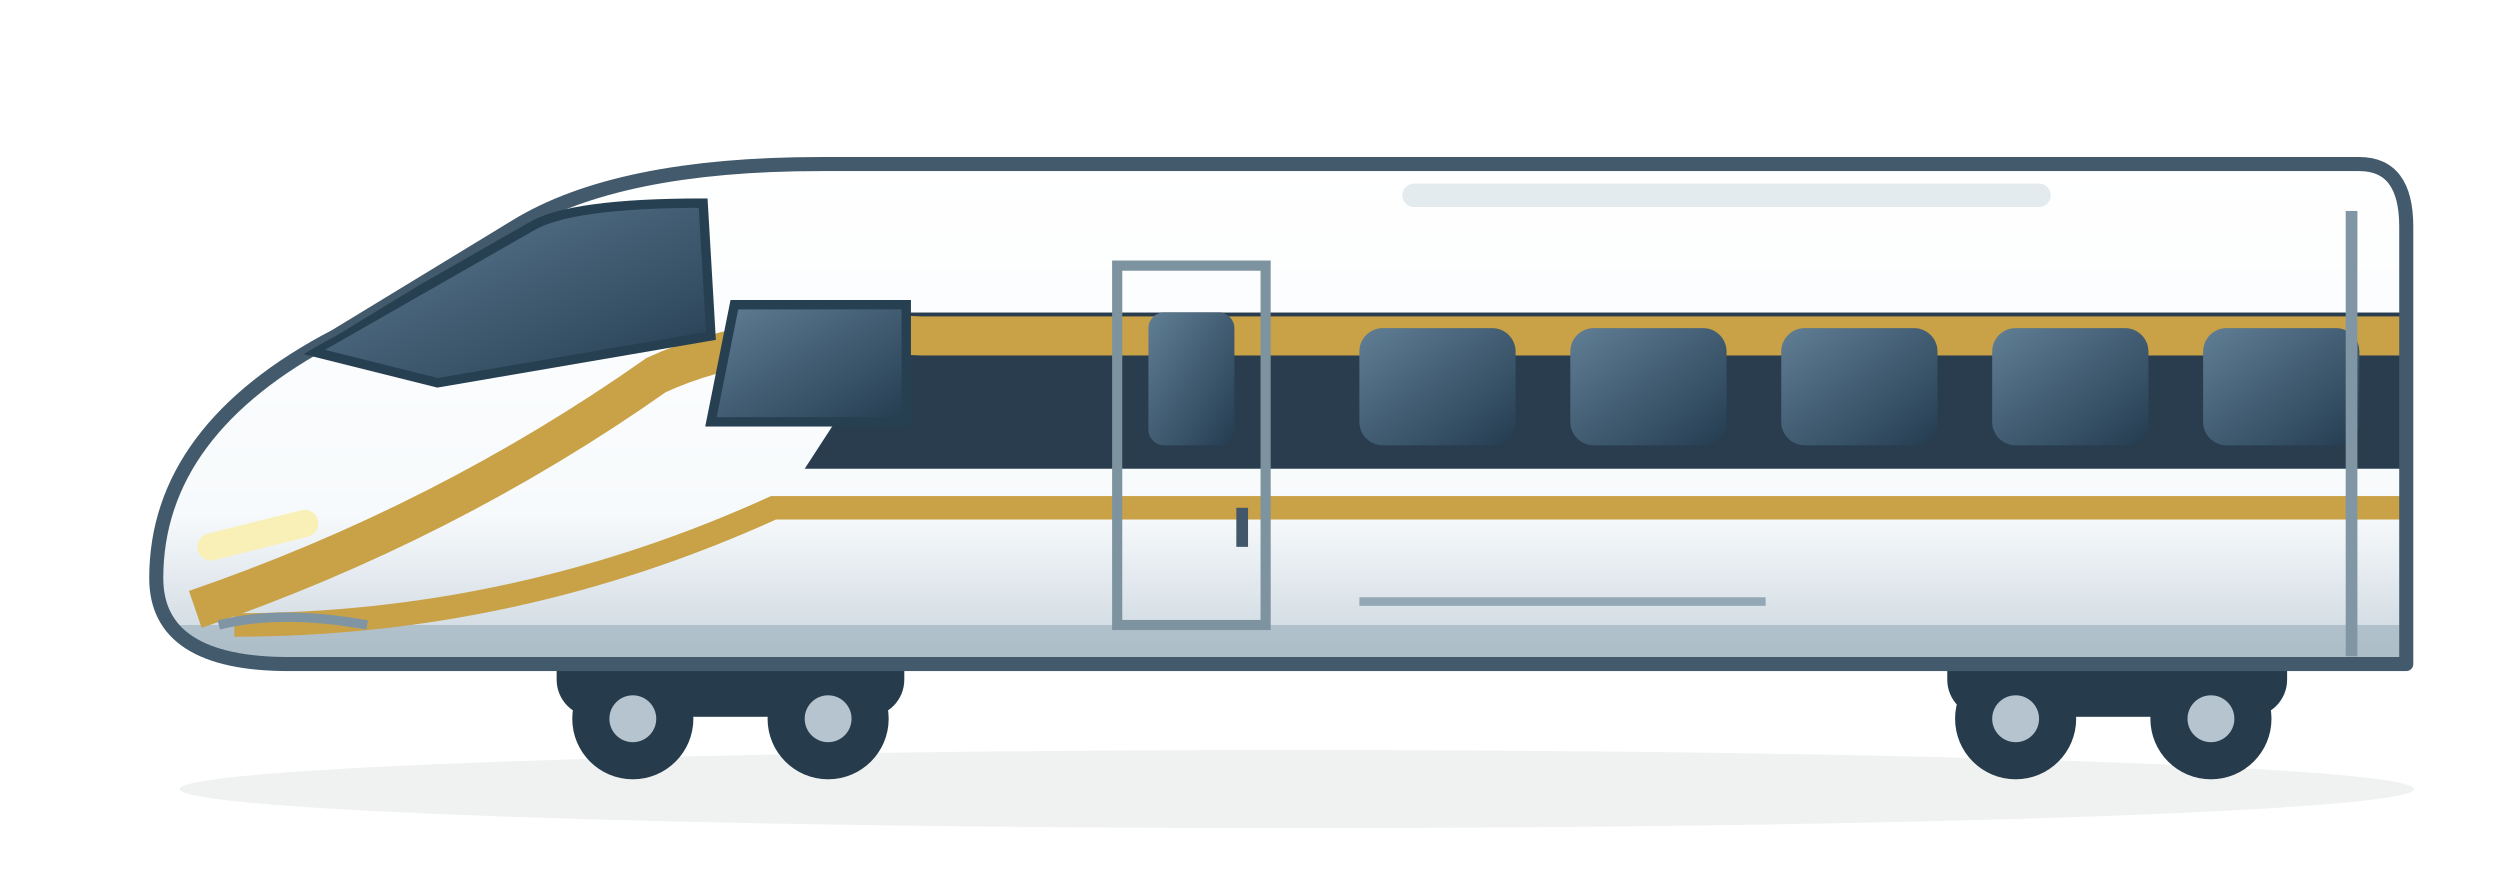
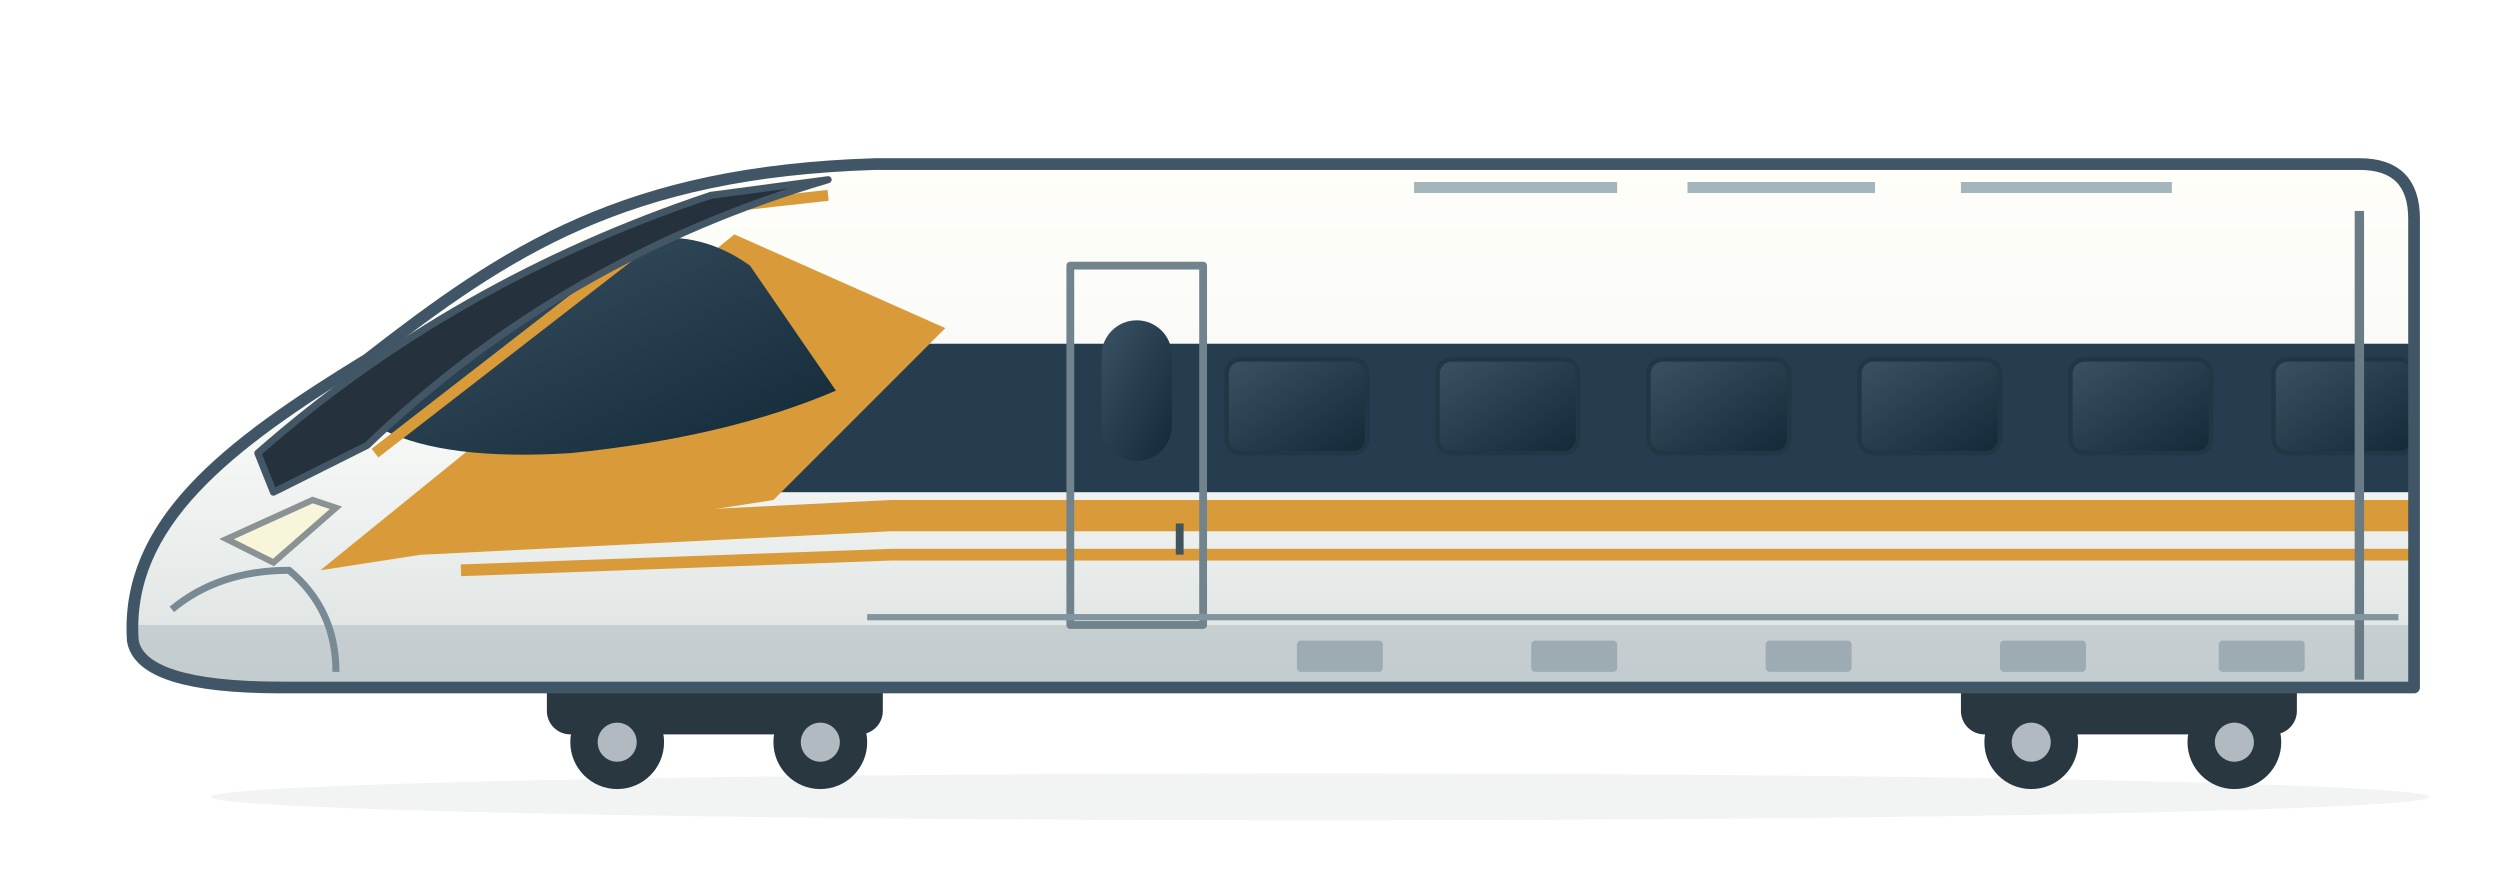
<svg xmlns="http://www.w3.org/2000/svg" viewBox="0 0 320 112" role="img" aria-labelledby="title desc">
  <defs>
    <linearGradient id="body" x1="0" y1="0" x2="0" y2="1">
-       <stop stop-color="#fff" />
-       <stop offset=".7" stop-color="#f7fafc" />
-       <stop offset="1" stop-color="#c9d4dd" />
+       <stop stop-color="#fffef9" />
+       <stop offset=".48" stop-color="#f8faf7" />
+       <stop offset="1" stop-color="#dbe1e1" />
+     </linearGradient>
+     <linearGradient id="noseSilver" x1="0" y1="0" x2="0" y2="1">
+       <stop stop-color="#d8e1e8" />
+       <stop offset=".55" stop-color="#b8c6d0" />
+       <stop offset="1" stop-color="#8b9fae" />
    </linearGradient>
    <linearGradient id="glass" x1="0" y1="0" x2="1" y2="1">
-       <stop stop-color="#607e95" />
-       <stop offset="1" stop-color="#243c50" />
+       <stop stop-color="#3b5264" />
+       <stop offset="1" stop-color="#122938" />
    </linearGradient>
    <clipPath id="car">
-       <path d="M20 74 Q20 55 43 43 L66 29 Q79 21 105 21 H302 Q308 21 308 29 V85 H37 Q20 85 20 74Z" />
+       <path d="M17 82C16 67 29 57 47 46C65 32 80 22 112 21H302Q309 21 309 28V88H36Q18 88 17 82Z" />
    </clipPath>
  </defs>
-   <ellipse cx="166" cy="101" rx="143" ry="5" fill="#315c42" opacity=".08" />
-   <g fill="#263c4c" stroke="#263c4c" stroke-width="1.5">
-     <rect x="72" y="81" width="43" height="10" rx="4" />
-     <rect x="250" y="81" width="42" height="10" rx="4" />
-     <circle cx="81" cy="92" r="7" />
-     <circle cx="106" cy="92" r="7" />
-     <circle cx="258" cy="92" r="7" />
-     <circle cx="283" cy="92" r="7" />
+   <ellipse cx="169" cy="102" rx="142" ry="3" fill="#315c42" opacity=".07" />
+   <g fill="#293740">
+     <rect x="70" y="84" width="43" height="10" rx="3" />
+     <rect x="251" y="84" width="43" height="10" rx="3" />
+     <circle cx="79" cy="95" r="6" />
+     <circle cx="105" cy="95" r="6" />
+     <circle cx="260" cy="95" r="6" />
+     <circle cx="286" cy="95" r="6" />
  </g>
-   <g fill="#b5c4cf">
-     <circle cx="81" cy="92" r="3" />
-     <circle cx="106" cy="92" r="3" />
-     <circle cx="258" cy="92" r="3" />
-     <circle cx="283" cy="92" r="3" />
+   <g fill="#b0bac0">
+     <circle cx="79" cy="95" r="2.5" />
+     <circle cx="105" cy="95" r="2.5" />
+     <circle cx="260" cy="95" r="2.5" />
+     <circle cx="286" cy="95" r="2.5" />
  </g>
-   <path d="M20 74 Q20 55 43 43 L66 29 Q79 21 105 21 H302 Q308 21 308 29 V85 H37 Q20 85 20 74Z" fill="url(#body)" />
+   <path d="M17 82C16 67 29 57 47 46C65 32 80 22 112 21H302Q309 21 309 28V88H36Q18 88 17 82Z" fill="url(#body)" />
  <g clip-path="url(#car)">
-     <path d="M10 80 H316 V90 H10Z" fill="#94a9b7" opacity=".55" />
-     <path d="M116 40 H316 V60 H103Z" fill="#293d4e" />
-     <path d="M25 78 Q57 67 84 48 Q97 42 118 43 H316" fill="none" stroke="#c9a146" stroke-width="5" />
-     <path d="M30 80 Q66 80 99 65 H316" fill="none" stroke="#c9a146" stroke-width="3" />
-     <rect x="174" y="42" width="20" height="15" rx="3" fill="url(#glass)" />
-     <rect x="201" y="42" width="20" height="15" rx="3" fill="url(#glass)" />
-     <rect x="228" y="42" width="20" height="15" rx="3" fill="url(#glass)" />
-     <rect x="255" y="42" width="20" height="15" rx="3" fill="url(#glass)" />
-     <rect x="282" y="42" width="20" height="15" rx="3" fill="url(#glass)" />
-     <path d="M143 34H162V80H143Z" fill="none" stroke="#7d939f" stroke-width="1.3" />
-     <rect x="147" y="40" width="11" height="17" rx="2" fill="url(#glass)" />
-     <path d="M159 65v5" stroke="#42586a" stroke-width="1.5" />
-     <path d="M301 27V84" stroke="#8196a4" stroke-width="1.5" />
-     <path d="M174 77H226" stroke="#93a7b5" stroke-width="1.1" />
+     <path d="M12 80H314V93H12Z" fill="#9daab1" opacity=".4" />
+     <path d="M115 44H312V63H98Z" fill="#253d4e" />
+     <path d="M41 73 94 30 121 42 99 64Z" fill="#d99b39" />
+     <path d="M49 55Q44 51 49 46L81 31Q89 29 96 34L107 50Q93 56 73 58Q57 59 49 55Z" fill="url(#glass)" />
+     <path d="M54 69 114 66H314" fill="none" stroke="#d99b39" stroke-width="4" stroke-linejoin="round" />
+     <path d="M59 73 114 71H314" fill="none" stroke="#d99b39" stroke-width="1.5" stroke-linejoin="round" />
+     <path d="M48 58 88 27 106 25" fill="none" stroke="#d99b39" stroke-width="1.4" stroke-linejoin="round" />
+     <rect x="157" y="46" width="18" height="12" rx="1.8" fill="url(#glass)" stroke="#223746" stroke-width=".6" />
+     <rect x="184" y="46" width="18" height="12" rx="1.8" fill="url(#glass)" stroke="#223746" stroke-width=".6" />
+     <rect x="211" y="46" width="18" height="12" rx="1.8" fill="url(#glass)" stroke="#223746" stroke-width=".6" />
+     <rect x="238" y="46" width="18" height="12" rx="1.8" fill="url(#glass)" stroke="#223746" stroke-width=".6" />
+     <rect x="265" y="46" width="18" height="12" rx="1.8" fill="url(#glass)" stroke="#223746" stroke-width=".6" />
+     <rect x="291" y="46" width="18" height="12" rx="1.8" fill="url(#glass)" stroke="#223746" stroke-width=".6" />
+     <path d="M33 58Q58 36 91 25L106 23Q72 33 47 57L35 63Z" fill="#25323d" />
+     <path d="M33 58Q58 36 91 25L106 23Q72 33 47 57L35 63Z" fill="none" stroke="#435665" stroke-width="0.9" stroke-linejoin="round" />
+     <path d="M29 69 40 64 43 65 35 72Z" fill="#f7f6db" stroke="#8a9293" stroke-width=".8" />
+     <path d="M137 34H154V80H137Z" fill="none" stroke="#71838c" stroke-width="1" stroke-linejoin="round" />
+     <rect x="141" y="41" width="9" height="18" rx="4.5" fill="url(#glass)" />
+     <path d="M151 67v4" fill="none" stroke="#41545e" stroke-width="1" stroke-linejoin="round" />
+     <path d="M302 27V87" fill="none" stroke="#697b84" stroke-width="1.2" stroke-linejoin="round" />
+     <path d="M111 79H307" fill="none" stroke="#82959f" stroke-width="0.8" stroke-linejoin="round" />
+     <rect x="166" y="82" width="11" height="4" rx=".5" fill="#83949e" opacity=".6" />
+     <rect x="196" y="82" width="11" height="4" rx=".5" fill="#83949e" opacity=".6" />
+     <rect x="226" y="82" width="11" height="4" rx=".5" fill="#83949e" opacity=".6" />
+     <rect x="256" y="82" width="11" height="4" rx=".5" fill="#83949e" opacity=".6" />
+     <rect x="284" y="82" width="11" height="4" rx=".5" fill="#83949e" opacity=".6" />
+     <path d="M181 24H207 M216 24H240 M251 24H278" fill="none" stroke="#a5b5bc" stroke-width="1.4" stroke-linejoin="round" />
+     <path d="M22 78Q28 73 37 73Q43 78 43 86" fill="none" stroke="#788a94" stroke-width="0.9" stroke-linejoin="round" />
  </g>
-   <path d="M20 74 Q20 55 43 43 L66 29 Q79 21 105 21 H302 Q308 21 308 29 V85 H37 Q20 85 20 74Z" fill="none" stroke="#425a6b" stroke-width="1.8" stroke-linejoin="round" />
-   <g clip-path="url(#car)">
-     <path d="M40 45 68 29 Q73 26 90 26 L91 43 56 49Z" fill="url(#glass)" stroke="#263f51" stroke-width="1.2" />
-     <path d="M94 39 116 39 116 54 91 54Z" fill="url(#glass)" stroke="#263f51" stroke-width="1.2" />
-   </g>
-   <path d="M27 70l12-3" stroke="#f9f0b8" stroke-width="3.5" stroke-linecap="round" />
-   <path d="M28 80Q36 78 47 80" fill="none" stroke="#8095a4" stroke-width="1.2" />
-   <path d="M181 25H261" stroke="#e4ebef" stroke-width="3" stroke-linecap="round" />
+   <path d="M17 82C16 67 29 57 47 46C65 32 80 22 112 21H302Q309 21 309 28V88H36Q18 88 17 82Z" fill="none" stroke="#405666" stroke-width="1.5" stroke-linejoin="round" />
</svg>
